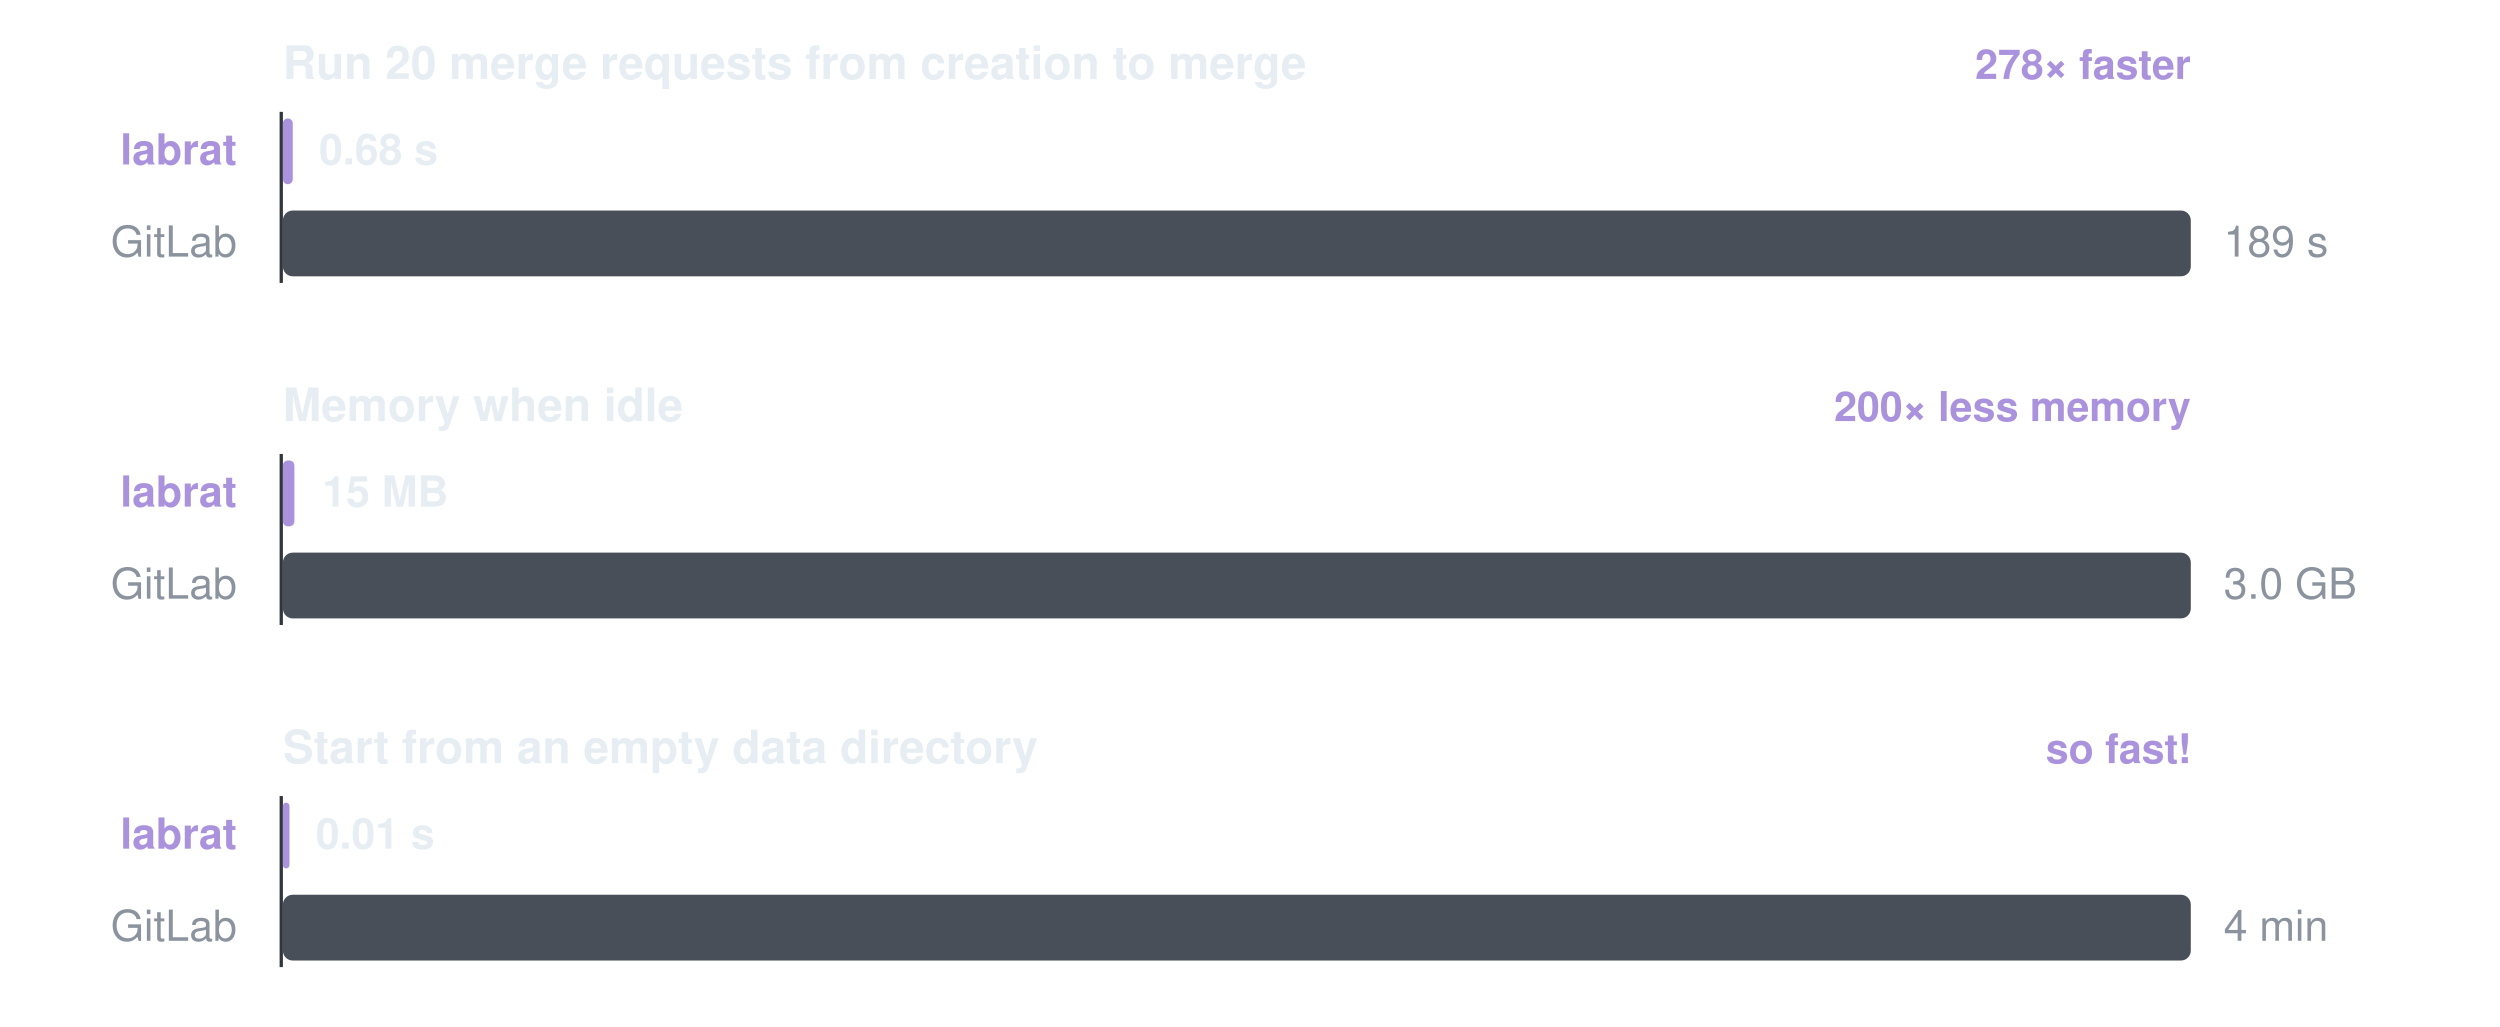
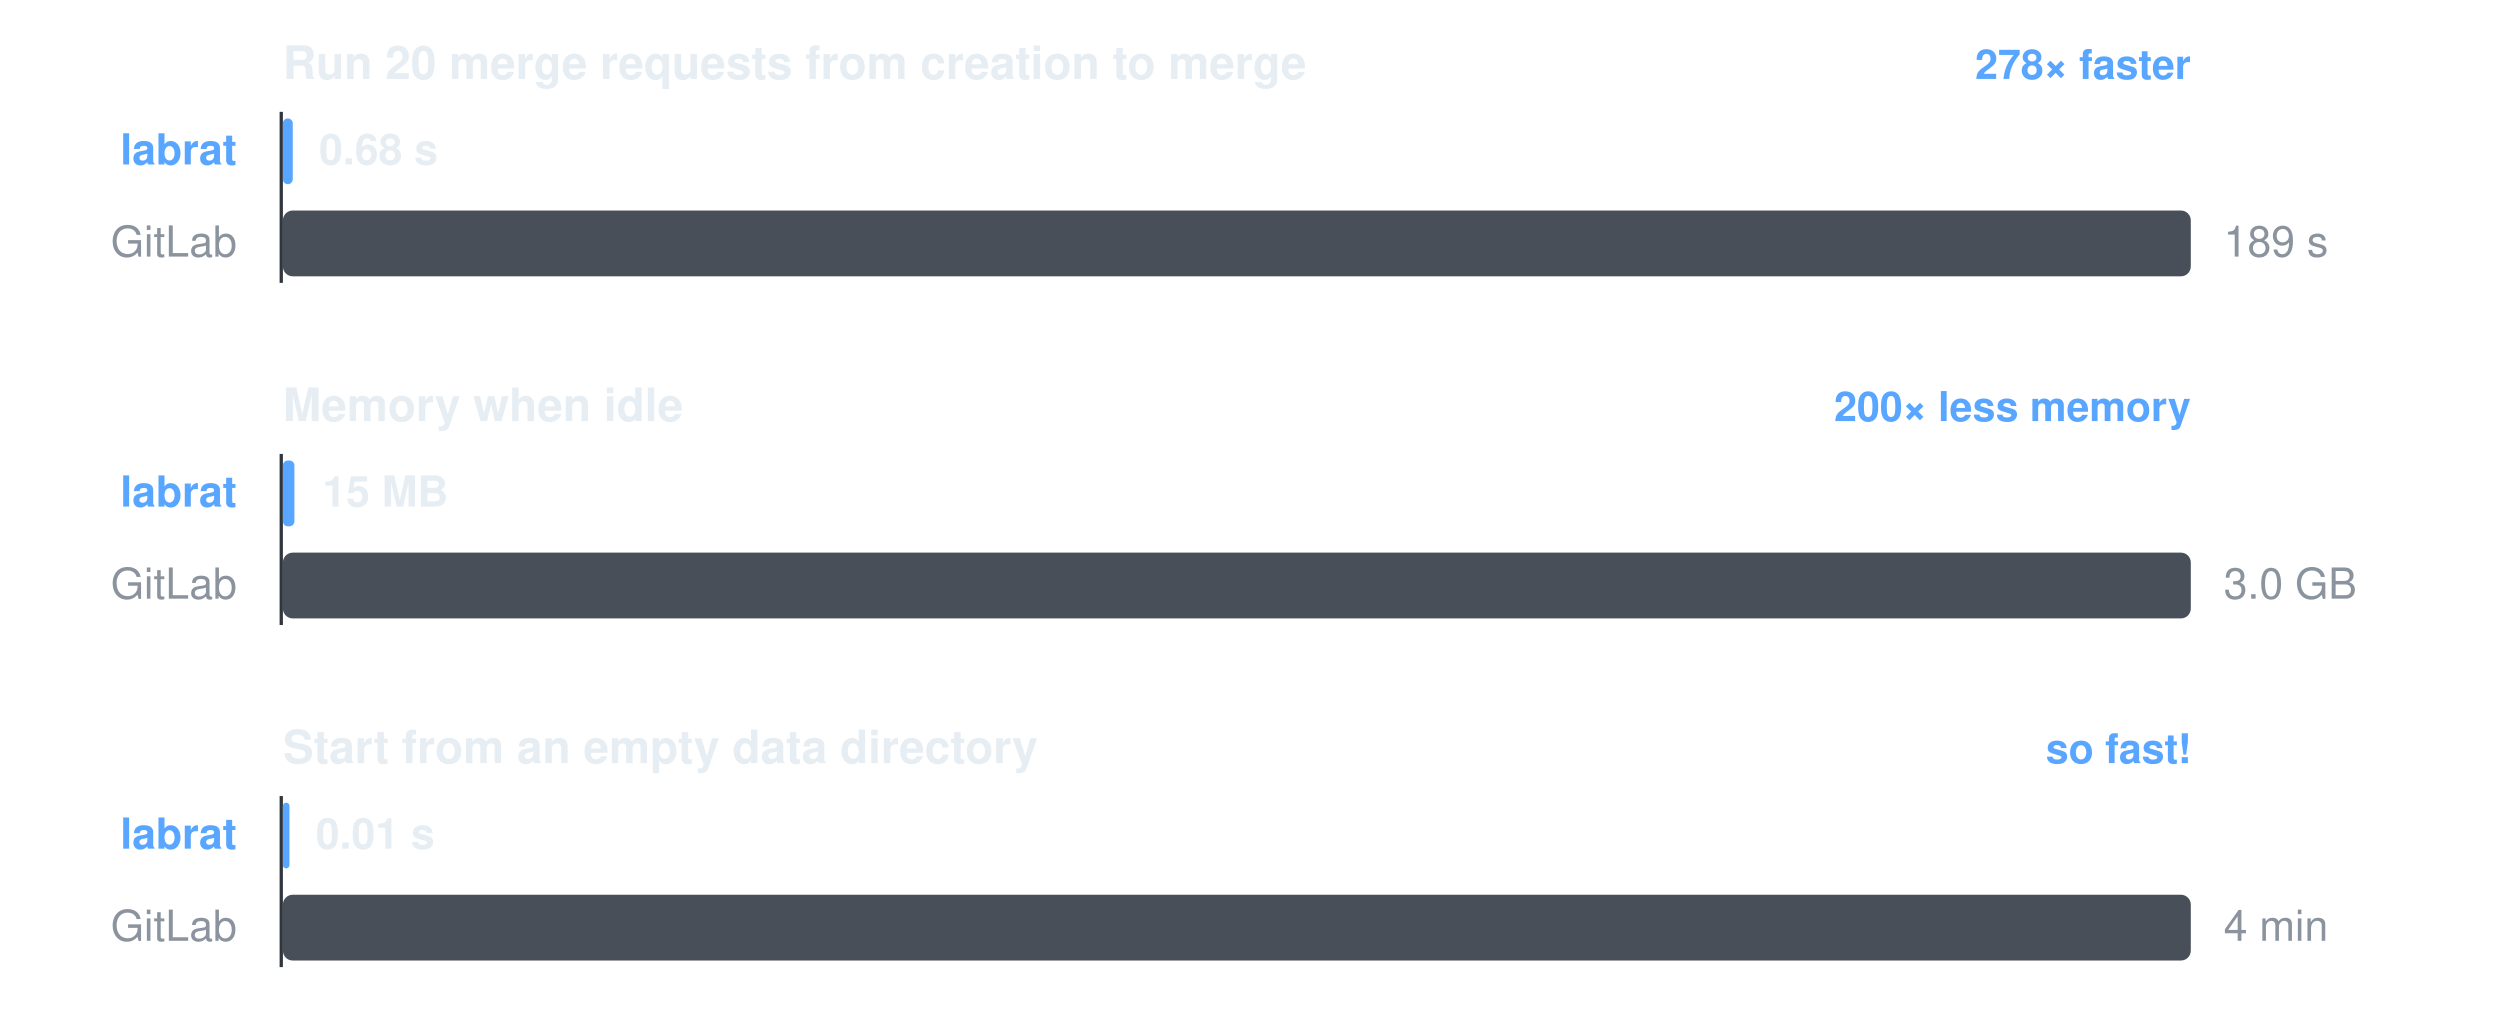
<svg xmlns="http://www.w3.org/2000/svg" viewBox="0 0 760 312" width="760" height="312" role="img" aria-label="labrat compared with GitLab: 20 merge requests take 0.68 s vs 189 s, idle memory is 15 MB vs 3.0 GB, cold start is 0.01 s vs 4 min.">
  <style>
    text { font-family: -apple-system, BlinkMacSystemFont, "Segoe UI", Helvetica, Arial, sans-serif; }
    .title { font-size: 14px; font-weight: 600; fill: #e6edf3; }
-     .mult { font-size: 12.5px; font-weight: 600; fill: #aa92dd; }
-     .label-accent { font-size: 13px; font-weight: 600; fill: #aa92dd; }
+     .mult { font-size: 12.5px; font-weight: 600; fill: #58a6ff; }
+     .label-accent { font-size: 13px; font-weight: 600; fill: #58a6ff; }
    .label-muted { font-size: 13px; font-weight: 400; fill: #8b949e; }
    .val-accent { font-size: 13px; font-weight: 600; fill: #e6edf3; }
    .val-muted { font-size: 13px; font-weight: 400; fill: #8b949e; }
-     .bar-accent { fill: #aa92dd; }
+     .bar-accent { fill: #58a6ff; }
    .bar-muted { fill: #484f58; }
    .axis { stroke: #30363d; stroke-width: 1; }
  </style>
  <text x="86" y="24" class="title">Run 20 merge requests from creation to merge</text>
  <text x="666" y="24" text-anchor="end" class="mult">278× faster</text>
  <line x1="85.5" y1="34" x2="85.5" y2="86" class="axis" />
  <text x="72" y="50" text-anchor="end" class="label-accent">labrat</text>
  <rect x="86" y="36" width="3" height="20" rx="1.5" class="bar-accent" />
  <text x="97" y="50" class="val-accent">0.68 s</text>
  <text x="72" y="78" text-anchor="end" class="label-muted">GitLab</text>
  <rect x="86" y="64" width="580" height="20" rx="3" class="bar-muted" />
  <text x="676" y="78" class="val-muted">189 s</text>
  <text x="86" y="128" class="title">Memory when idle</text>
  <text x="666" y="128" text-anchor="end" class="mult">200× less memory</text>
  <line x1="85.5" y1="138" x2="85.5" y2="190" class="axis" />
  <text x="72" y="154" text-anchor="end" class="label-accent">labrat</text>
  <rect x="86" y="140" width="3.5" height="20" rx="1.5" class="bar-accent" />
  <text x="98" y="154" class="val-accent">15 MB</text>
  <text x="72" y="182" text-anchor="end" class="label-muted">GitLab</text>
  <rect x="86" y="168" width="580" height="20" rx="3" class="bar-muted" />
  <text x="676" y="182" class="val-muted">3.0 GB</text>
  <text x="86" y="232" class="title">Start from an empty data directory</text>
  <text x="666" y="232" text-anchor="end" class="mult">so fast!</text>
  <line x1="85.5" y1="242" x2="85.5" y2="294" class="axis" />
  <text x="72" y="258" text-anchor="end" class="label-accent">labrat</text>
  <rect x="86" y="244" width="2" height="20" rx="1" class="bar-accent" />
  <text x="96" y="258" class="val-accent">0.01 s</text>
  <text x="72" y="286" text-anchor="end" class="label-muted">GitLab</text>
  <rect x="86" y="272" width="580" height="20" rx="3" class="bar-muted" />
  <text x="676" y="286" class="val-muted">4 min</text>
</svg>
